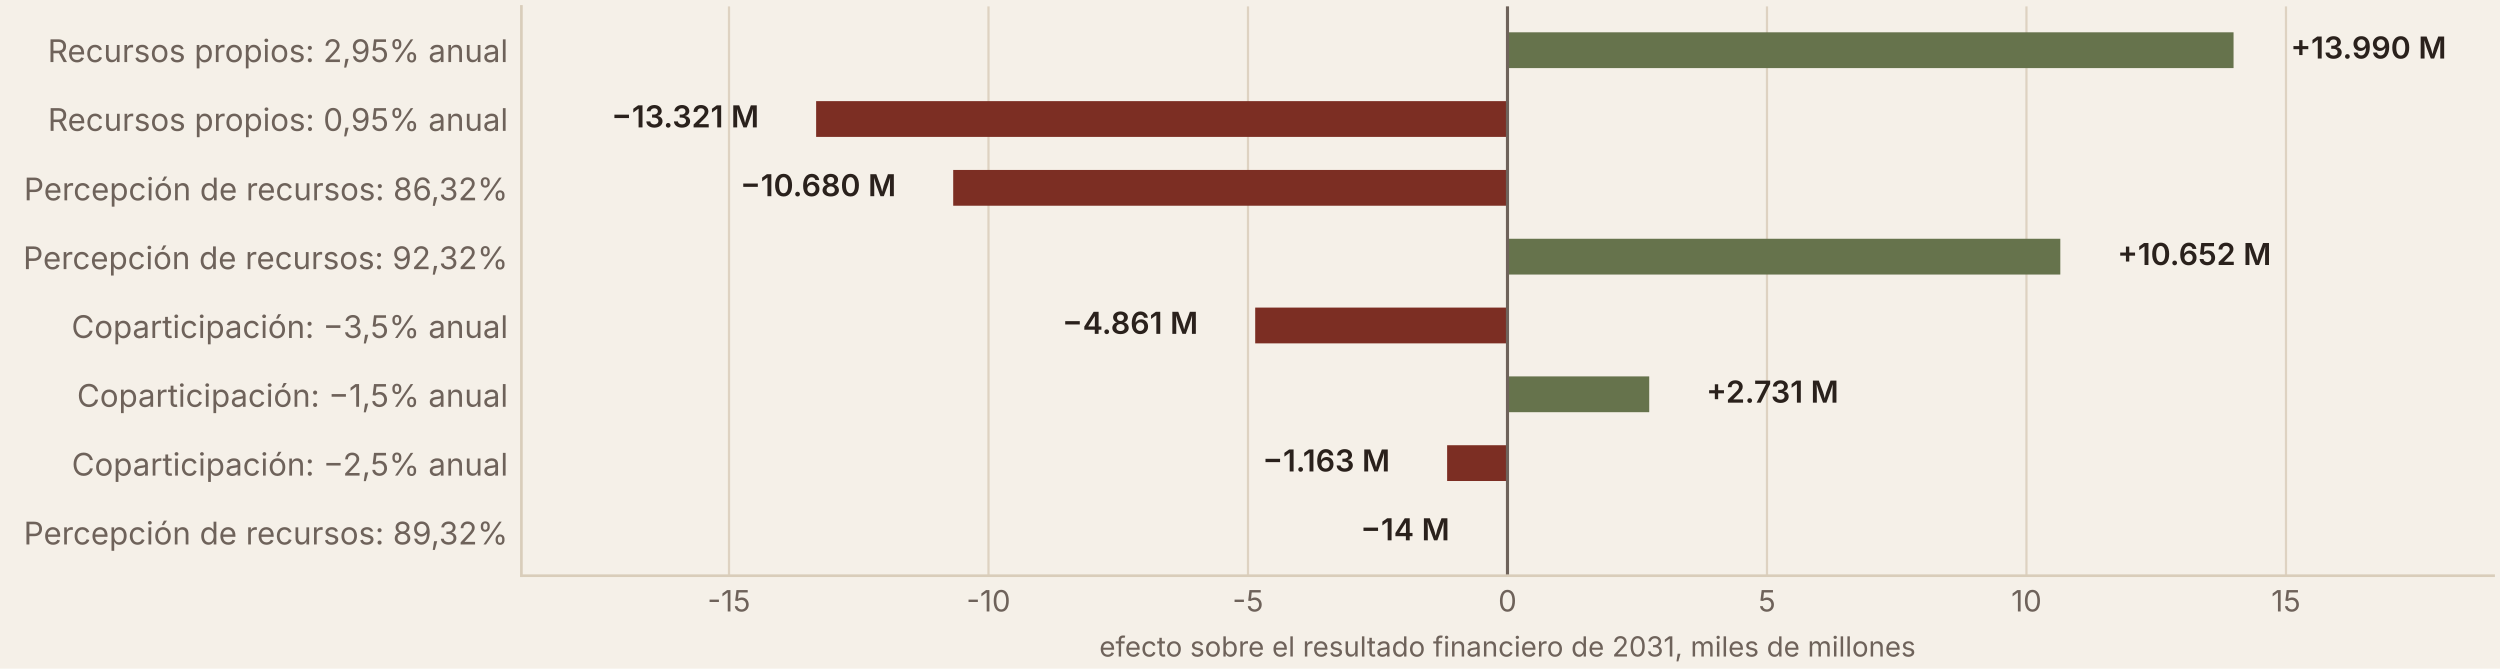
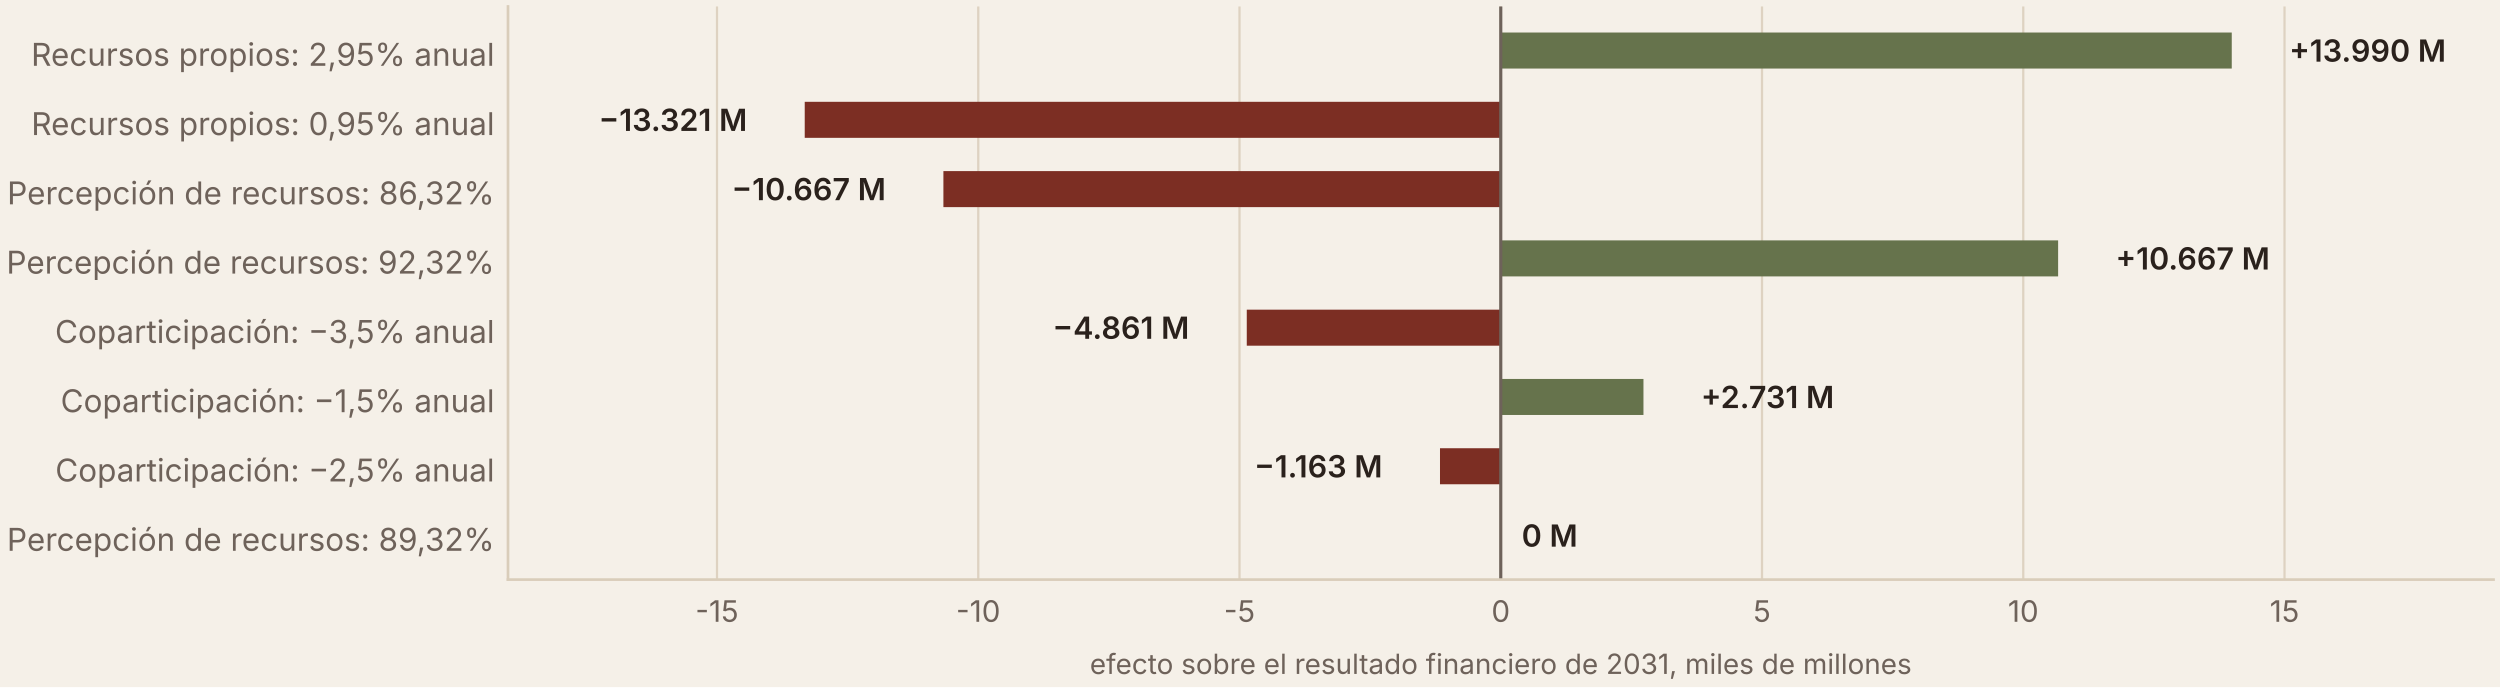
- <svg xmlns="http://www.w3.org/2000/svg" width="559.978pt" height="149.78pt" viewBox="0 0 559.978 149.78" version="1.1">
+ <svg xmlns="http://www.w3.org/2000/svg" width="556.211pt" height="152.88pt" viewBox="0 0 556.211 152.88" version="1.1">
  <defs>
    <style type="text/css">*{stroke-linejoin: round; stroke-linecap: butt}</style>
  </defs>
  <g id="figure_1">
    <g id="patch_1">
-       <path d="M 0 149.78  L 559.978 149.78  L 559.978 0  L 0 0  z " style="fill: #f5f0e8" />
+       <path d="M 0 152.88  L 556.211 152.88  L 556.211 0  L 0 0  z " style="fill: #f5f0e8" />
    </g>
    <g id="axes_1">
      <g id="patch_2">
-         <path d="M 116.788 128.952  L 558.538 128.952  L 558.538 1.44  L 116.788 1.44  z " style="fill: #f5f0e8" />
+         <path d="M 113.021 128.952  L 554.771 128.952  L 554.771 1.44  L 113.021 1.44  z " style="fill: #f5f0e8" />
      </g>
      <g id="matplotlib.axis_1">
        <g id="xtick_1">
          <g id="line2d_1">
-             <path d="M 163.288 128.952  L 163.288 1.44  " clip-path="url(#p7ddf73de95)" style="fill: none; stroke: #d9cdba; stroke-opacity: 0.85; stroke-width: 0.5; stroke-linecap: square" />
+             <path d="M 159.521 128.952  L 159.521 1.44  " clip-path="url(#p43cd71c437)" style="fill: none; stroke: #d9cdba; stroke-opacity: 0.85; stroke-width: 0.5; stroke-linecap: square" />
          </g>
          <g id="line2d_2" />
          <g id="text_1">
-             <text style="font-size: 6.6px; font-family: 'Inter'; text-anchor: middle; fill: #6e625a" x="163.288" y="136.967" transform="rotate(-0 163.2878 136.967)">-15</text>
+             <text style="font-size: 6.6px; font-family: 'Inter'; text-anchor: middle; fill: #6e625a" x="159.521" y="138.346" transform="rotate(-0 159.5209 138.3458)">-15</text>
          </g>
        </g>
        <g id="xtick_2">
          <g id="line2d_3">
-             <path d="M 221.413 128.952  L 221.413 1.44  " clip-path="url(#p7ddf73de95)" style="fill: none; stroke: #d9cdba; stroke-opacity: 0.85; stroke-width: 0.5; stroke-linecap: square" />
+             <path d="M 217.646 128.952  L 217.646 1.44  " clip-path="url(#p43cd71c437)" style="fill: none; stroke: #d9cdba; stroke-opacity: 0.85; stroke-width: 0.5; stroke-linecap: square" />
          </g>
          <g id="line2d_4" />
          <g id="text_2">
-             <text style="font-size: 6.6px; font-family: 'Inter'; text-anchor: middle; fill: #6e625a" x="221.413" y="136.967" transform="rotate(-0 221.4128 136.967)">-10</text>
+             <text style="font-size: 6.6px; font-family: 'Inter'; text-anchor: middle; fill: #6e625a" x="217.646" y="138.346" transform="rotate(-0 217.6459 138.3458)">-10</text>
          </g>
        </g>
        <g id="xtick_3">
          <g id="line2d_5">
-             <path d="M 279.538 128.952  L 279.538 1.44  " clip-path="url(#p7ddf73de95)" style="fill: none; stroke: #d9cdba; stroke-opacity: 0.85; stroke-width: 0.5; stroke-linecap: square" />
+             <path d="M 275.771 128.952  L 275.771 1.44  " clip-path="url(#p43cd71c437)" style="fill: none; stroke: #d9cdba; stroke-opacity: 0.85; stroke-width: 0.5; stroke-linecap: square" />
          </g>
          <g id="line2d_6" />
          <g id="text_3">
-             <text style="font-size: 6.6px; font-family: 'Inter'; text-anchor: middle; fill: #6e625a" x="279.538" y="136.967" transform="rotate(-0 279.5378 136.967)">-5</text>
+             <text style="font-size: 6.6px; font-family: 'Inter'; text-anchor: middle; fill: #6e625a" x="275.771" y="138.346" transform="rotate(-0 275.7709 138.3458)">-5</text>
          </g>
        </g>
        <g id="xtick_4">
          <g id="line2d_7">
-             <path d="M 337.663 128.952  L 337.663 1.44  " clip-path="url(#p7ddf73de95)" style="fill: none; stroke: #d9cdba; stroke-opacity: 0.85; stroke-width: 0.5; stroke-linecap: square" />
+             <path d="M 333.896 128.952  L 333.896 1.44  " clip-path="url(#p43cd71c437)" style="fill: none; stroke: #d9cdba; stroke-opacity: 0.85; stroke-width: 0.5; stroke-linecap: square" />
          </g>
          <g id="line2d_8" />
          <g id="text_4">
-             <text style="font-size: 6.6px; font-family: 'Inter'; text-anchor: middle; fill: #6e625a" x="337.663" y="136.967" transform="rotate(-0 337.6628 136.967)">0</text>
+             <text style="font-size: 6.6px; font-family: 'Inter'; text-anchor: middle; fill: #6e625a" x="333.896" y="138.346" transform="rotate(-0 333.8959 138.3458)">0</text>
          </g>
        </g>
        <g id="xtick_5">
          <g id="line2d_9">
-             <path d="M 395.788 128.952  L 395.788 1.44  " clip-path="url(#p7ddf73de95)" style="fill: none; stroke: #d9cdba; stroke-opacity: 0.85; stroke-width: 0.5; stroke-linecap: square" />
+             <path d="M 392.021 128.952  L 392.021 1.44  " clip-path="url(#p43cd71c437)" style="fill: none; stroke: #d9cdba; stroke-opacity: 0.85; stroke-width: 0.5; stroke-linecap: square" />
          </g>
          <g id="line2d_10" />
          <g id="text_5">
-             <text style="font-size: 6.6px; font-family: 'Inter'; text-anchor: middle; fill: #6e625a" x="395.788" y="136.967" transform="rotate(-0 395.7878 136.967)">5</text>
+             <text style="font-size: 6.6px; font-family: 'Inter'; text-anchor: middle; fill: #6e625a" x="392.021" y="138.346" transform="rotate(-0 392.0209 138.3458)">5</text>
          </g>
        </g>
        <g id="xtick_6">
          <g id="line2d_11">
-             <path d="M 453.913 128.952  L 453.913 1.44  " clip-path="url(#p7ddf73de95)" style="fill: none; stroke: #d9cdba; stroke-opacity: 0.85; stroke-width: 0.5; stroke-linecap: square" />
+             <path d="M 450.146 128.952  L 450.146 1.44  " clip-path="url(#p43cd71c437)" style="fill: none; stroke: #d9cdba; stroke-opacity: 0.85; stroke-width: 0.5; stroke-linecap: square" />
          </g>
          <g id="line2d_12" />
          <g id="text_6">
-             <text style="font-size: 6.6px; font-family: 'Inter'; text-anchor: middle; fill: #6e625a" x="453.913" y="136.967" transform="rotate(-0 453.9128 136.967)">10</text>
+             <text style="font-size: 6.6px; font-family: 'Inter'; text-anchor: middle; fill: #6e625a" x="450.146" y="138.346" transform="rotate(-0 450.1459 138.3458)">10</text>
          </g>
        </g>
        <g id="xtick_7">
          <g id="line2d_13">
-             <path d="M 512.038 128.952  L 512.038 1.44  " clip-path="url(#p7ddf73de95)" style="fill: none; stroke: #d9cdba; stroke-opacity: 0.85; stroke-width: 0.5; stroke-linecap: square" />
+             <path d="M 508.271 128.952  L 508.271 1.44  " clip-path="url(#p43cd71c437)" style="fill: none; stroke: #d9cdba; stroke-opacity: 0.85; stroke-width: 0.5; stroke-linecap: square" />
          </g>
          <g id="line2d_14" />
          <g id="text_7">
-             <text style="font-size: 6.6px; font-family: 'Inter'; text-anchor: middle; fill: #6e625a" x="512.038" y="136.967" transform="rotate(-0 512.0378 136.967)">15</text>
+             <text style="font-size: 6.6px; font-family: 'Inter'; text-anchor: middle; fill: #6e625a" x="508.271" y="138.346" transform="rotate(-0 508.2709 138.3458)">15</text>
          </g>
        </g>
        <g id="text_8">
-           <text style="font-size: 6.2px; font-family: 'Inter'; text-anchor: middle; fill: #6e625a" x="337.663" y="147.051" transform="rotate(-0 337.6628 147.0506)">efecto sobre el resultado financiero de 2031, miles de millones</text>
+           <text style="font-size: 6.2px; font-family: 'Inter'; text-anchor: middle; fill: #6e625a" x="333.896" y="149.944" transform="rotate(-0 333.8959 149.944)">efecto sobre el resultado financiero de 2031, miles de millones</text>
        </g>
      </g>
      <g id="matplotlib.axis_2">
        <g id="ytick_1">
          <g id="line2d_15" />
          <g id="text_9">
-             <text style="font-size: 7px; font-family: 'Inter'; text-anchor: end; fill: #6e625a" x="113.788" y="13.903" transform="rotate(-0 113.7878 13.90333)">Recursos propios: 2,95% anual</text>
+             <text style="font-size: 7px; font-family: 'Inter'; text-anchor: end; fill: #6e625a" x="110.021" y="14.634" transform="rotate(-0 110.0209 14.6345)">Recursos propios: 2,95% anual</text>
          </g>
        </g>
        <g id="ytick_2">
          <g id="line2d_16" />
          <g id="text_10">
-             <text style="font-size: 7px; font-family: 'Inter'; text-anchor: end; fill: #6e625a" x="113.788" y="29.318" transform="rotate(-0 113.7878 29.31822)">Recursos propios: 0,95% anual</text>
+             <text style="font-size: 7px; font-family: 'Inter'; text-anchor: end; fill: #6e625a" x="110.021" y="30.049" transform="rotate(-0 110.0209 30.04939)">Recursos propios: 0,95% anual</text>
          </g>
        </g>
        <g id="ytick_3">
          <g id="line2d_17" />
          <g id="text_11">
-             <text style="font-size: 7px; font-family: 'Inter'; text-anchor: end; fill: #6e625a" x="113.788" y="44.873" transform="rotate(-0 113.7878 44.87311)">Percepción de recursos: 86,32%</text>
+             <text style="font-size: 7px; font-family: 'Inter'; text-anchor: end; fill: #6e625a" x="110.021" y="45.464" transform="rotate(-0 110.0209 45.46428)">Percepción de recursos: 86,32%</text>
          </g>
        </g>
        <g id="ytick_4">
          <g id="line2d_18" />
          <g id="text_12">
-             <text style="font-size: 7px; font-family: 'Inter'; text-anchor: end; fill: #6e625a" x="113.788" y="60.288" transform="rotate(-0 113.7878 60.28801)">Percepción de recursos: 92,32%</text>
+             <text style="font-size: 7px; font-family: 'Inter'; text-anchor: end; fill: #6e625a" x="110.021" y="60.879" transform="rotate(-0 110.0209 60.87918)">Percepción de recursos: 92,32%</text>
          </g>
        </g>
        <g id="ytick_5">
          <g id="line2d_19" />
          <g id="text_13">
-             <text style="font-size: 7px; font-family: 'Inter'; text-anchor: end; fill: #6e625a" x="113.788" y="75.703" transform="rotate(-0 113.7878 75.7029)">Coparticipación: −3,5% anual</text>
+             <text style="font-size: 7px; font-family: 'Inter'; text-anchor: end; fill: #6e625a" x="110.021" y="76.294" transform="rotate(-0 110.0209 76.29407)">Coparticipación: −3,5% anual</text>
          </g>
        </g>
        <g id="ytick_6">
          <g id="line2d_20" />
          <g id="text_14">
-             <text style="font-size: 7px; font-family: 'Inter'; text-anchor: end; fill: #6e625a" x="113.788" y="91.118" transform="rotate(-0 113.7878 91.11779)">Coparticipación: −1,5% anual</text>
+             <text style="font-size: 7px; font-family: 'Inter'; text-anchor: end; fill: #6e625a" x="110.021" y="91.709" transform="rotate(-0 110.0209 91.70897)">Coparticipación: −1,5% anual</text>
          </g>
        </g>
        <g id="ytick_7">
          <g id="line2d_21" />
          <g id="text_15">
-             <text style="font-size: 7px; font-family: 'Inter'; text-anchor: end; fill: #6e625a" x="113.788" y="106.533" transform="rotate(-0 113.7878 106.5327)">Coparticipación: −2,5% anual</text>
+             <text style="font-size: 7px; font-family: 'Inter'; text-anchor: end; fill: #6e625a" x="110.021" y="107.124" transform="rotate(-0 110.0209 107.1239)">Coparticipación: −2,5% anual</text>
          </g>
        </g>
        <g id="ytick_8">
          <g id="line2d_22" />
          <g id="text_16">
-             <text style="font-size: 7px; font-family: 'Inter'; text-anchor: end; fill: #6e625a" x="113.788" y="121.948" transform="rotate(-0 113.7878 121.9476)">Percepción de recursos: 89,32%</text>
+             <text style="font-size: 7px; font-family: 'Inter'; text-anchor: end; fill: #6e625a" x="110.021" y="122.539" transform="rotate(-0 110.0209 122.5388)">Percepción de recursos: 89,32%</text>
          </g>
        </g>
      </g>
      <g id="patch_3">
-         <path d="M 337.663 15.252  L 500.297 15.252  L 500.297 7.236  L 337.663 7.236  z " clip-path="url(#p7ddf73de95)" style="fill: #66734c" />
+         <path d="M 333.896 15.252  L 496.53 15.252  L 496.53 7.236  L 333.896 7.236  z " clip-path="url(#p43cd71c437)" style="fill: #66734c" />
      </g>
      <g id="patch_4">
-         <path d="M 337.663 30.667  L 182.806 30.667  L 182.806 22.651  L 337.663 22.651  z " clip-path="url(#p7ddf73de95)" style="fill: #7c2e23" />
+         <path d="M 333.896 30.667  L 179.039 30.667  L 179.039 22.651  L 333.896 22.651  z " clip-path="url(#p43cd71c437)" style="fill: #7c2e23" />
      </g>
      <g id="patch_5">
-         <path d="M 337.663 46.082  L 213.508 46.082  L 213.508 38.066  L 337.663 38.066  z " clip-path="url(#p7ddf73de95)" style="fill: #7c2e23" />
+         <path d="M 333.896 46.082  L 209.892 46.082  L 209.892 38.066  L 333.896 38.066  z " clip-path="url(#p43cd71c437)" style="fill: #7c2e23" />
      </g>
      <g id="patch_6">
-         <path d="M 337.663 61.496  L 461.492 61.496  L 461.492 53.481  L 337.663 53.481  z " clip-path="url(#p7ddf73de95)" style="fill: #66734c" />
+         <path d="M 333.896 61.496  L 457.9 61.496  L 457.9 53.481  L 333.896 53.481  z " clip-path="url(#p43cd71c437)" style="fill: #66734c" />
      </g>
      <g id="patch_7">
-         <path d="M 337.663 76.911  L 281.154 76.911  L 281.154 68.896  L 337.663 68.896  z " clip-path="url(#p7ddf73de95)" style="fill: #7c2e23" />
+         <path d="M 333.896 76.911  L 277.387 76.911  L 277.387 68.896  L 333.896 68.896  z " clip-path="url(#p43cd71c437)" style="fill: #7c2e23" />
      </g>
      <g id="patch_8">
-         <path d="M 337.663 92.326  L 369.411 92.326  L 369.411 84.31  L 337.663 84.31  z " clip-path="url(#p7ddf73de95)" style="fill: #66734c" />
+         <path d="M 333.896 92.326  L 365.644 92.326  L 365.644 84.31  L 333.896 84.31  z " clip-path="url(#p43cd71c437)" style="fill: #66734c" />
      </g>
      <g id="patch_9">
-         <path d="M 337.663 107.741  L 324.143 107.741  L 324.143 99.725  L 337.663 99.725  z " clip-path="url(#p7ddf73de95)" style="fill: #7c2e23" />
+         <path d="M 333.896 107.741  L 320.376 107.741  L 320.376 99.725  L 333.896 99.725  z " clip-path="url(#p43cd71c437)" style="fill: #7c2e23" />
      </g>
      <g id="patch_10">
-         <path d="M 337.663 123.156  L 337.5 123.156  L 337.5 115.14  L 337.663 115.14  z " clip-path="url(#p7ddf73de95)" style="fill: #7c2e23" />
+         <path d="M 333.896 123.156  L 333.896 123.156  L 333.896 115.14  L 333.896 115.14  z " clip-path="url(#p43cd71c437)" style="fill: #7c2e23" />
      </g>
      <g id="line2d_23">
-         <path d="M 337.663 128.952  L 337.663 1.44  " clip-path="url(#p7ddf73de95)" style="fill: none; stroke: #6e625a; stroke-width: 0.7; stroke-linecap: square" />
+         <path d="M 333.896 128.952  L 333.896 1.44  " clip-path="url(#p43cd71c437)" style="fill: none; stroke: #6e625a; stroke-width: 0.7; stroke-linecap: square" />
      </g>
      <g id="patch_11">
-         <path d="M 116.788 128.952  L 116.788 1.44  " style="fill: none; stroke: #d9cdba; stroke-width: 0.6; stroke-linejoin: miter; stroke-linecap: square" />
+         <path d="M 113.021 128.952  L 113.021 1.44  " style="fill: none; stroke: #d9cdba; stroke-width: 0.6; stroke-linejoin: miter; stroke-linecap: square" />
      </g>
      <g id="patch_12">
-         <path d="M 116.788 128.952  L 558.538 128.952  " style="fill: none; stroke: #d9cdba; stroke-width: 0.6; stroke-linejoin: miter; stroke-linecap: square" />
+         <path d="M 113.021 128.952  L 554.771 128.952  " style="fill: none; stroke: #d9cdba; stroke-width: 0.6; stroke-linejoin: miter; stroke-linecap: square" />
      </g>
      <g id="text_17">
-         <text style="font-weight: 600; font-size: 6.8px; font-family: 'Inter'; text-anchor: start; fill: #2a211c" x="513.084" y="13.12" transform="rotate(-0 513.0841 13.12025)">+13.990 M</text>
+         <text style="font-weight: 600; font-size: 6.8px; font-family: 'Inter'; text-anchor: start; fill: #2a211c" x="509.317" y="13.718" transform="rotate(-0 509.3172 13.7175)">+13.990 M</text>
      </g>
      <g id="text_18">
-         <text style="font-weight: 600; font-size: 6.8px; font-family: 'Inter'; text-anchor: end; fill: #2a211c" x="170.019" y="28.535" transform="rotate(-0 170.0187 28.53514)">−13.321 M</text>
+         <text style="font-weight: 600; font-size: 6.8px; font-family: 'Inter'; text-anchor: end; fill: #2a211c" x="166.252" y="29.132" transform="rotate(-0 166.2518 29.1324)">−13.321 M</text>
      </g>
      <g id="text_19">
-         <text style="font-weight: 600; font-size: 6.8px; font-family: 'Inter'; text-anchor: end; fill: #2a211c" x="200.72" y="43.95" transform="rotate(-0 200.7203 43.95003)">−10.680 M</text>
+         <text style="font-weight: 600; font-size: 6.8px; font-family: 'Inter'; text-anchor: end; fill: #2a211c" x="197.105" y="44.547" transform="rotate(-0 197.1046 44.54729)">−10.667 M</text>
      </g>
      <g id="text_20">
-         <text style="font-weight: 600; font-size: 6.8px; font-family: 'Inter'; text-anchor: start; fill: #2a211c" x="474.28" y="59.365" transform="rotate(-0 474.2798 59.36493)">+10.652 M</text>
+         <text style="font-weight: 600; font-size: 6.8px; font-family: 'Inter'; text-anchor: start; fill: #2a211c" x="470.687" y="59.962" transform="rotate(-0 470.6873 59.96219)">+10.667 M</text>
      </g>
      <g id="text_21">
-         <text style="font-weight: 600; font-size: 6.8px; font-family: 'Inter'; text-anchor: end; fill: #2a211c" x="268.366" y="74.78" transform="rotate(-0 268.3662 74.77982)">−4.861 M</text>
+         <text style="font-weight: 600; font-size: 6.8px; font-family: 'Inter'; text-anchor: end; fill: #2a211c" x="264.599" y="75.377" transform="rotate(-0 264.5993 75.37708)">−4.861 M</text>
      </g>
      <g id="text_22">
-         <text style="font-weight: 600; font-size: 6.8px; font-family: 'Inter'; text-anchor: start; fill: #2a211c" x="382.198" y="90.195" transform="rotate(-0 382.1982 90.19472)">+2.731 M</text>
+         <text style="font-weight: 600; font-size: 6.8px; font-family: 'Inter'; text-anchor: start; fill: #2a211c" x="378.431" y="90.792" transform="rotate(-0 378.4313 90.79197)">+2.731 M</text>
      </g>
      <g id="text_23">
-         <text style="font-weight: 600; font-size: 6.8px; font-family: 'Inter'; text-anchor: end; fill: #2a211c" x="311.355" y="105.61" transform="rotate(-0 311.3554 105.6096)">−1.163 M</text>
+         <text style="font-weight: 600; font-size: 6.8px; font-family: 'Inter'; text-anchor: end; fill: #2a211c" x="307.589" y="106.207" transform="rotate(-0 307.5886 106.2069)">−1.163 M</text>
      </g>
      <g id="text_24">
-         <text style="font-weight: 600; font-size: 6.8px; font-family: 'Inter'; text-anchor: end; fill: #2a211c" x="324.713" y="121.025" transform="rotate(-0 324.7126 121.0245)">−14 M</text>
+         <text style="font-weight: 600; font-size: 6.8px; font-family: 'Inter'; text-anchor: start; fill: #2a211c" x="338.546" y="121.622" transform="rotate(-0 338.5459 121.6218)">0 M</text>
      </g>
    </g>
  </g>
  <defs>
-     <clipPath id="p7ddf73de95">
-       <rect x="116.788" y="1.44" width="441.75" height="127.512" />
+     <clipPath id="p43cd71c437">
+       <rect x="113.021" y="1.44" width="441.75" height="127.512" />
    </clipPath>
  </defs>
</svg>
